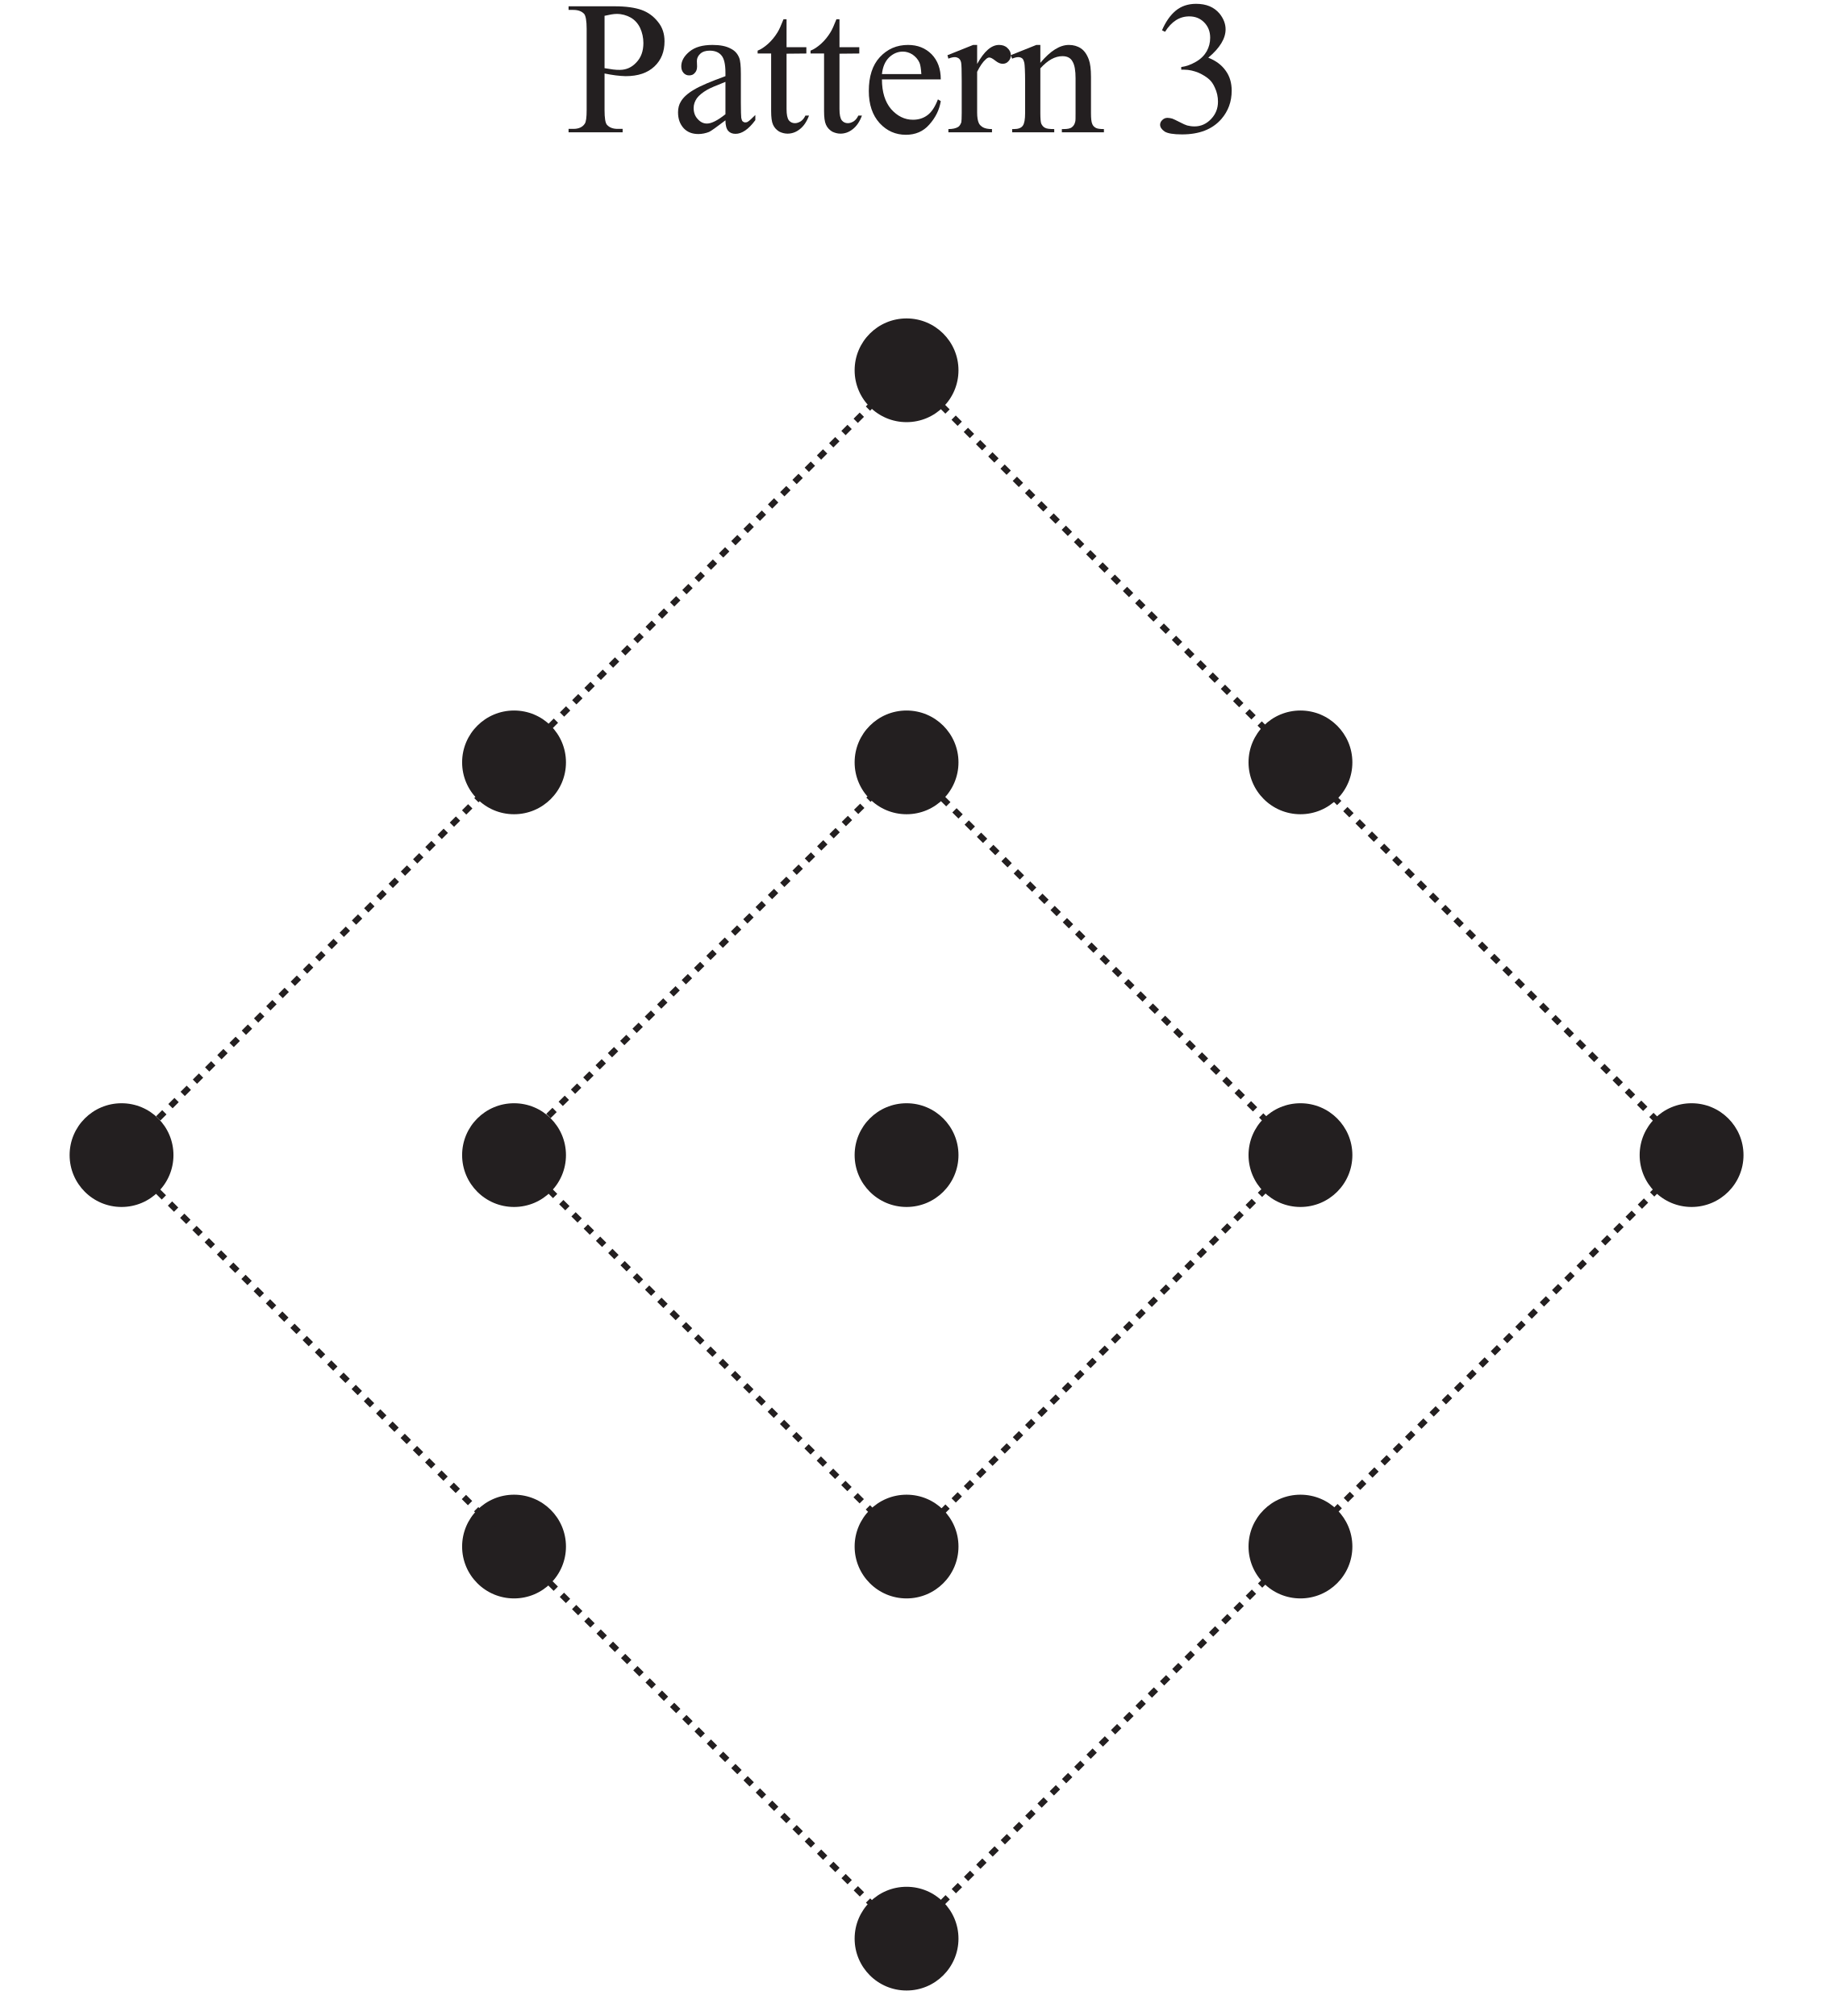
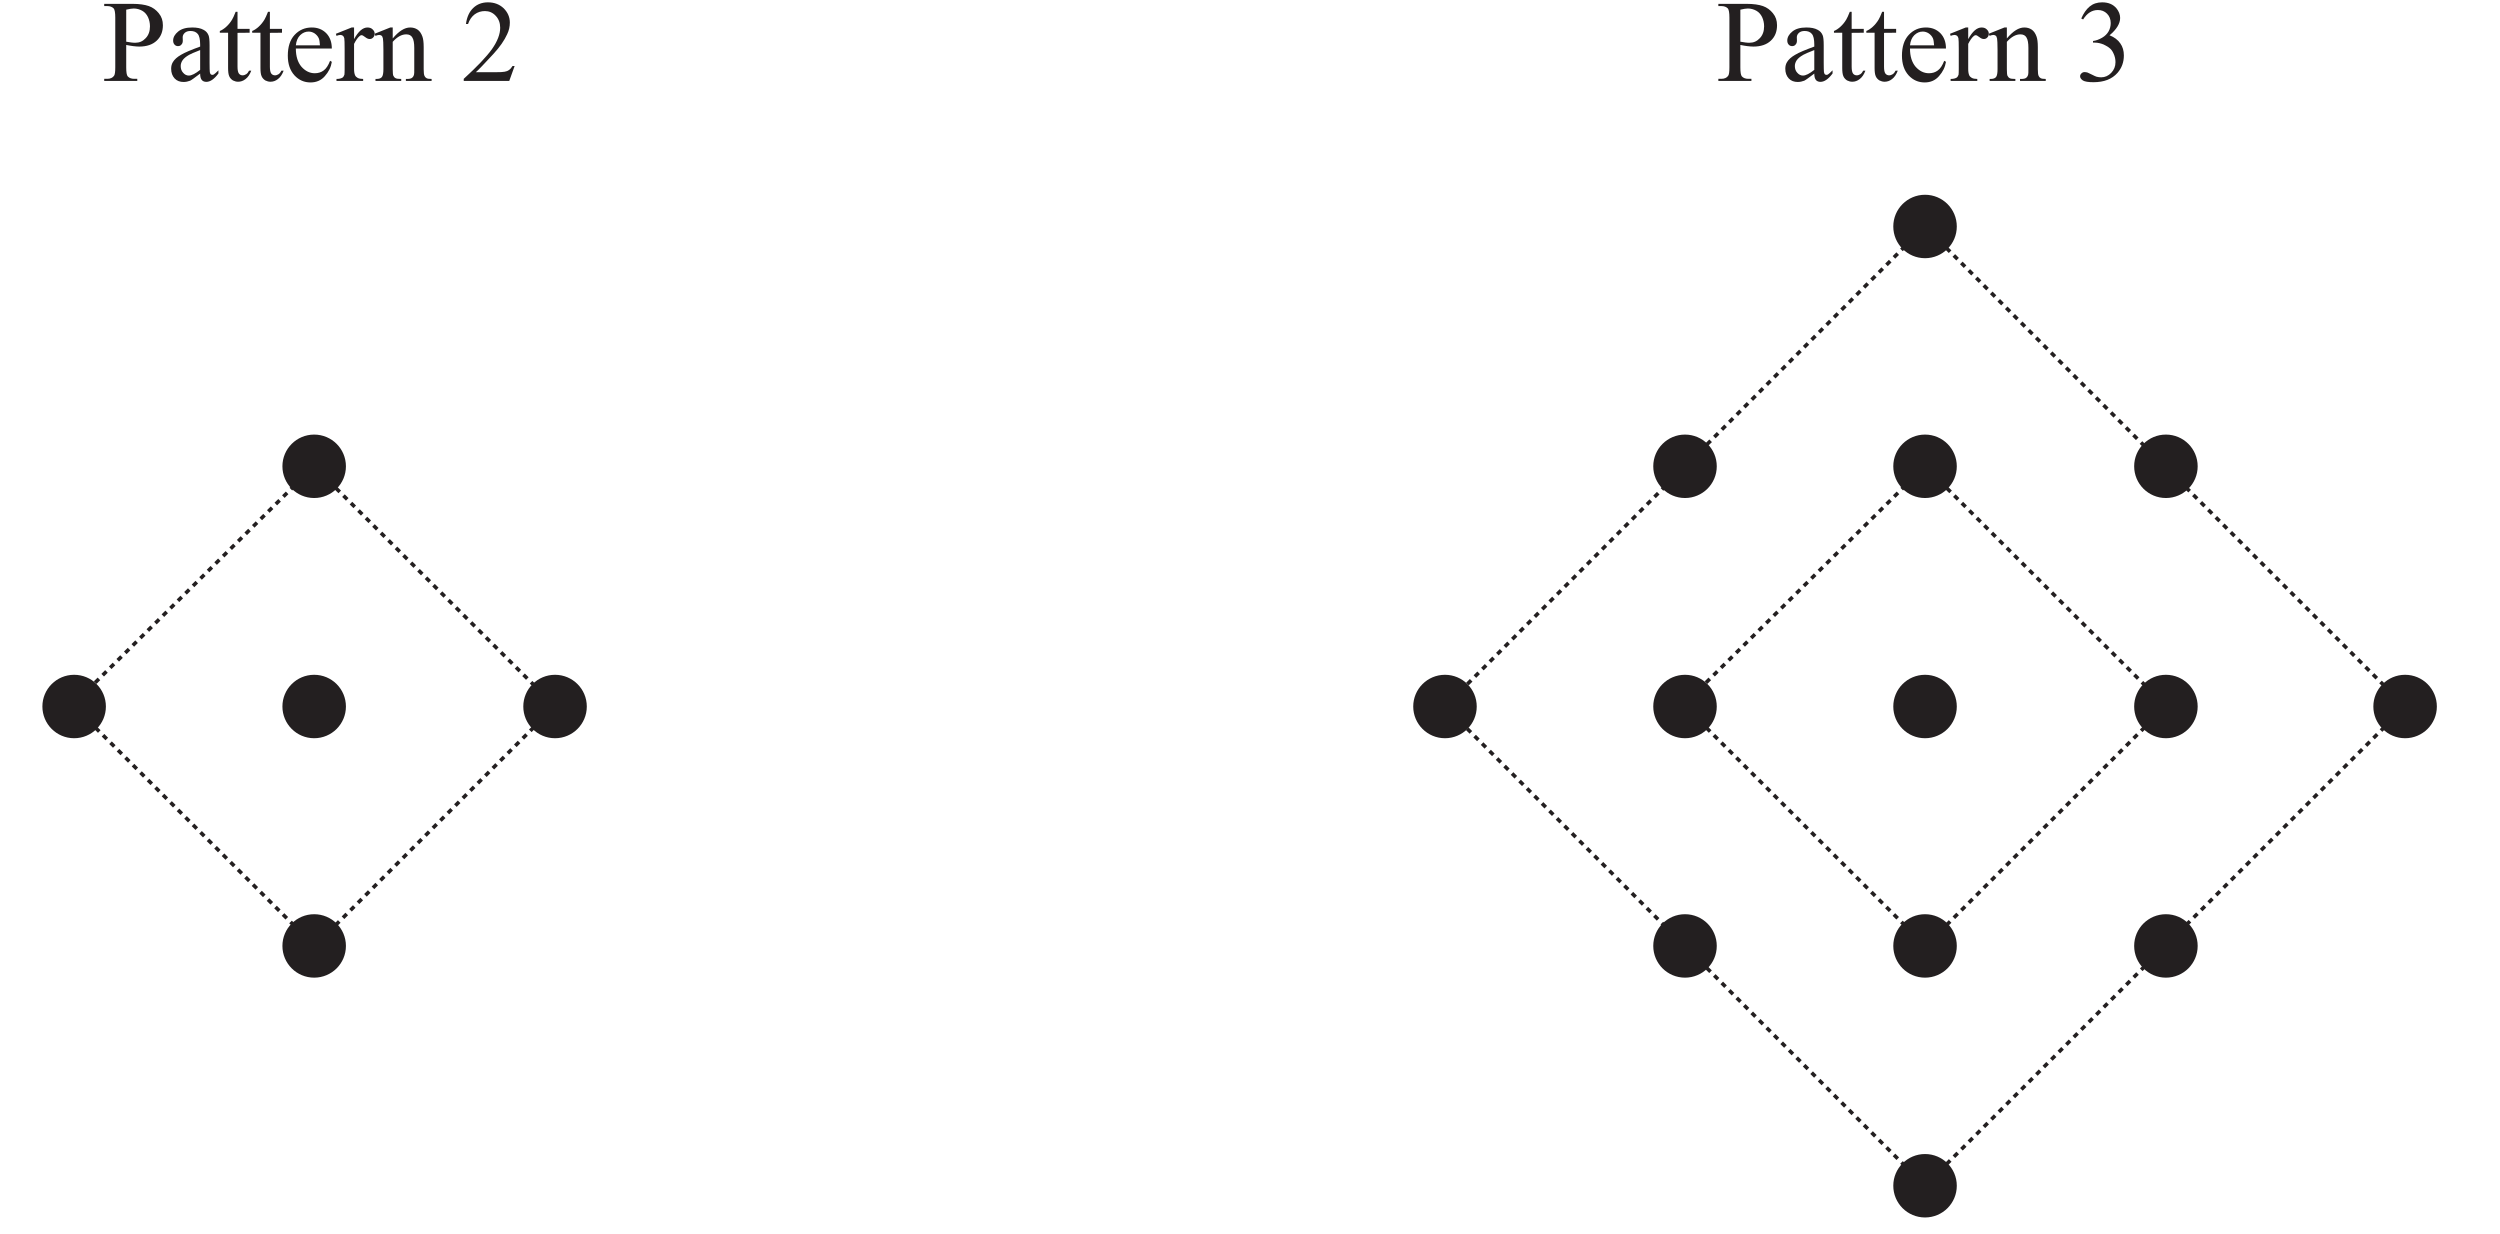
- <svg xmlns="http://www.w3.org/2000/svg" xmlns:xlink="http://www.w3.org/1999/xlink" data-id="0607_2022FM_62_q01a_diagram1" data-width-mm="37.64" data-height-mm="41.1" data-measure="false" data-source="0607/62 FM 2022 p2" version="1.1" width="106.700" height="116.5" viewBox="0 0 106.700 116.5">
+ <svg xmlns="http://www.w3.org/2000/svg" xmlns:xlink="http://www.w3.org/1999/xlink" data-id="0607_2022FM_62_q01a_diagram1" data-width-mm="83.33" data-height-mm="41.1" data-measure="false" data-source="0607/62 FM 2022 p2" version="1.1" width="236.2" height="116.5" viewBox="0 0 236.2 116.5">
  <defs>
    <clipPath id="clip_1">
-       <path transform="matrix(1,0,0,-1,-365.8,566.39)" d="M365.8 449.89H472.5V566.39H365.8Z" />
+       <path transform="matrix(1,0,0,-1,-236.299,566.39)" d="M236.3 449.89H472.5V566.39H236.3Z" />
    </clipPath>
    <clipPath id="clip_2">
-       <path transform="matrix(1,0,0,-1,-365.8,566.39)" d="M0 0H595.276V841.89H0Z" />
+       <path transform="matrix(1,0,0,-1,-236.299,566.39)" d="M0 0H595.276V841.89H0Z" />
    </clipPath>
    <clipPath id="clip_3">
-       <path transform="matrix(1,0,0,-1,-365.8,566.39)" d="M0 0H595.276V841.89H0Z" />
+       <path transform="matrix(1,0,0,-1,-236.299,566.39)" d="M0 0H595.276V841.89H0Z" />
    </clipPath>
    <path id="font_4_51" d="M.205 .309V.117C.205 .075 .209 .049 .218 .039 .231 .025 .249 .018 .274 .018H.300V0H.016V.018H.041C.069 .018 .089 .027 .101 .045 .108 .055 .111 .079 .111 .117V.544C.111 .586 .106 .612 .098 .622 .085 .636 .066 .643 .041 .643H.016V.662H.259C.318 .662 .365 .655 .399 .643 .433 .631 .462 .610 .485 .581 .509 .552 .520 .518 .520 .478 .520 .424 .503 .380 .467 .346 .431 .312 .381 .295 .316 .295 .300 .295 .283 .297 .264 .299 .246 .301 .226 .305 .205 .309M.205 .337C.222 .334 .237 .332 .250 .330 .264 .328 .275 .328 .285 .328 .319 .328 .348 .341 .372 .367 .397 .393 .409 .427 .409 .469 .409 .497 .403 .524 .392 .548 .380 .573 .363 .591 .342 .603 .320 .615 .296 .622 .269 .622 .252 .622 .231 .618 .205 .612V.337Z" />
    <path id="font_4_68" d="M.284 .063C.238 .028 .209 .007 .198 .002 .180-.005 .161-.009 .142-.009 .111-.009 .085 .000 .065 .021 .045 .043 .035 .070 .035 .105 .035 .127 .040 .146 .050 .162 .063 .184 .086 .205 .119 .224 .152 .244 .207 .267 .284 .295V.313C.284 .357 .277 .388 .263 .404 .249 .421 .228 .429 .201 .429 .181 .429 .164 .424 .152 .413 .140 .402 .134 .389 .134 .375L.135 .346C.135 .331 .131 .320 .123 .312 .116 .303 .106 .299 .093 .299 .081 .299 .071 .304 .064 .312 .056 .321 .052 .332 .052 .347 .052 .375 .067 .401 .095 .424 .124 .448 .164 .459 .216 .459 .256 .459 .288 .453 .313 .439 .333 .429 .347 .414 .356 .392 .362 .378 .365 .350 .365 .306V.155C.365 .112 .366 .086 .367 .076 .369 .067 .371 .060 .375 .057 .379 .054 .383 .052 .388 .052 .393 .052 .398 .053 .402 .056 .409 .060 .422 .072 .441 .091V.064C.405 .015 .370-.008 .337-.008 .321-.008 .308-.003 .299 .007 .289 .018 .284 .037 .284 .063M.284 .095V.265C.235 .246 .203 .232 .189 .224 .163 .209 .145 .194 .134 .179 .123 .163 .117 .146 .117 .128 .117 .104 .124 .085 .138 .070 .152 .054 .168 .046 .187 .046 .211 .046 .244 .063 .284 .095Z" />
    <path id="font_4_87" d="M.161 .594V.447H.265V.414L.161 .413V.122C.161 .093 .165 .074 .173 .063 .181 .053 .192 .048 .205 .048 .216 .048 .226 .052 .236 .058 .246 .065 .254 .075 .260 .088H.279C.267 .056 .251 .032 .230 .016 .210 .000 .188-.007 .166-.007 .151-.007 .136-.003 .122 .004 .108 .013 .097 .024 .090 .040 .083 .055 .080 .079 .080 .112V.414H.009V.429C.027 .436 .045 .448 .064 .465 .083 .482 .100 .503 .114 .526 .122 .539 .132 .561 .145 .594H.161Z" />
    <path id="font_4_72" d="M.106 .278C.106 .212 .122 .160 .154 .122 .187 .085 .225 .066 .269 .066 .298 .066 .324 .074 .345 .090 .367 .106 .385 .134 .400 .173L.415 .164C.408 .119 .388 .078 .355 .041 .323 .004 .281-.013 .232-.013 .178-.013 .132 .007 .094 .048 .056 .090 .037 .146 .037 .217 .037 .293 .056 .353 .095 .395 .135 .438 .184 .459 .243 .459 .293 .459 .334 .443 .367 .410 .399 .377 .415 .333 .415 .278H.106M.106 .306H.313C.311 .335 .308 .355 .303 .366 .295 .384 .282 .398 .266 .409 .250 .419 .233 .424 .216 .424 .189 .424 .165 .414 .143 .393 .122 .372 .110 .343 .106 .306Z" />
    <path id="font_4_85" d="M.162 .459V.359C.199 .426 .237 .459 .277 .459 .295 .459 .310 .454 .321 .443 .333 .432 .339 .420 .339 .405 .339 .393 .335 .382 .326 .373 .318 .364 .308 .360 .296 .360 .284 .360 .272 .365 .258 .376 .243 .388 .233 .393 .226 .393 .220 .393 .214 .390 .207 .383 .192 .370 .177 .348 .162 .318V.104C.162 .079 .165 .061 .171 .048 .175 .039 .183 .032 .193 .026 .204 .020 .220 .017 .240 .017V0H.011V.017C.034 .017 .050 .021 .062 .028 .070 .033 .075 .042 .079 .053 .080 .059 .081 .075 .081 .101V.273C.081 .325 .080 .356 .078 .366 .076 .376 .072 .383 .066 .388 .060 .392 .053 .395 .045 .395 .035 .395 .023 .392 .011 .387L.006 .405 .141 .459H.162Z" />
    <path id="font_4_81" d="M.161 .365C.214 .428 .263 .459 .311 .459 .335 .459 .356 .453 .374 .441 .392 .429 .406 .409 .416 .381 .423 .362 .427 .332 .427 .291V.101C.427 .073 .429 .053 .434 .043 .437 .035 .443 .029 .451 .024 .459 .019 .474 .017 .495 .017V0H.274V.017H.283C.304 .017 .319 .020 .327 .027 .335 .033 .341 .042 .344 .055 .346 .060 .346 .075 .346 .101V.284C.346 .324 .341 .354 .330 .372 .320 .391 .302 .400 .277 .400 .238 .400 .200 .379 .161 .336V.101C.161 .071 .163 .052 .166 .045 .171 .035 .177 .028 .185 .024 .193 .019 .209 .017 .234 .017V0H.013V.017H.022C.045 .017 .061 .023 .069 .035 .077 .046 .081 .068 .081 .101V.266C.081 .320 .079 .353 .077 .364 .074 .376 .071 .384 .066 .388 .061 .392 .054 .395 .045 .395 .036 .395 .025 .392 .013 .387L.005 .405 .140 .459H.161V.365Z" />
    <path id="font_4_22" d="M.050 .536C.069 .580 .093 .615 .122 .639 .151 .663 .187 .675 .229 .675 .283 .675 .323 .658 .352 .624 .373 .598 .384 .570 .384 .541 .384 .493 .354 .443 .293 .392 .334 .376 .364 .353 .385 .323 .406 .294 .416 .259 .416 .219 .416 .161 .398 .112 .362 .070 .314 .015 .245-.011 .155-.011 .111-.011 .080-.006 .064 .004 .048 .015 .040 .027 .040 .040 .040 .049 .044 .058 .052 .065 .059 .072 .068 .076 .079 .076 .087 .076 .096 .074 .104 .072 .110 .070 .122 .064 .142 .054 .161 .044 .175 .038 .182 .036 .194 .033 .207 .031 .221 .031 .254 .031 .283 .044 .307 .069 .332 .095 .344 .125 .344 .161 .344 .186 .339 .211 .327 .236 .319 .254 .309 .268 .299 .277 .285 .290 .266 .302 .242 .313 .217 .323 .192 .329 .167 .329H.151V.343C.177 .346 .203 .356 .229 .371 .255 .386 .273 .405 .285 .426 .297 .448 .303 .471 .303 .497 .303 .530 .292 .557 .271 .578 .250 .599 .224 .609 .193 .609 .142 .609 .100 .582 .066 .528L.050 .536Z" />
+     <path id="font_4_21" d="M.458 .128 .412 0H.021V.018C.136 .123 .217 .208 .264 .274 .311 .341 .334 .402 .334 .457 .334 .498 .321 .533 .295 .560 .270 .587 .239 .600 .203 .600 .171 .600 .141 .591 .115 .572 .090 .553 .070 .525 .058 .489H.040C.048 .549 .069 .595 .103 .627 .136 .659 .179 .675 .229 .675 .283 .675 .328 .658 .364 .624 .399 .589 .417 .548 .417 .501 .417 .468 .410 .434 .394 .401 .370 .348 .331 .292 .277 .233 .196 .145 .145 .092 .125 .075H.298C.333 .075 .358 .076 .372 .079 .386 .081 .399 .086 .410 .094 .422 .102 .431 .114 .440 .128H.458Z" />
    <clipPath id="clip_5">
-       <path transform="matrix(1,0,0,-1,-365.8,566.39)" d="M128.74 451.363H466.534V571.986H128.74Z" />
+       <path transform="matrix(1,0,0,-1,-236.299,566.39)" d="M128.74 451.363H466.534V571.986H128.74Z" />
    </clipPath>
    <clipPath id="clip_6">
-       <path transform="matrix(1,0,0,-1,-365.8,566.39)" d="M128.74 451.363H466.534V571.986H128.74Z" />
+       <path transform="matrix(1,0,0,-1,-236.299,566.39)" d="M128.74 451.363H466.534V571.986H128.74Z" />
    </clipPath>
    <clipPath id="clip_7">
-       <path transform="matrix(1,0,0,-1,-365.8,566.390)" d="M205.325 199.524H389.95V384.063H205.325Z" />
+       <path transform="matrix(1,0,0,-1,-236.299,566.390)" d="M205.325 199.524H389.95V384.063H205.325Z" />
    </clipPath>
  </defs>
  <g clip-path="url(#clip_1)">
    <g clip-path="url(#clip_2)">
      <g clip-path="url(#clip_3)" />
-       <use data-text="P" xlink:href="#font_4_51" transform="matrix(11,0,0,-11,32.674,7.646)" fill="#231f20" />
-       <use data-text="a" xlink:href="#font_4_68" transform="matrix(11,0,0,-11,38.790,7.646)" fill="#231f20" />
-       <use data-text="t" xlink:href="#font_4_87" transform="matrix(11,0,0,-11,43.674,7.646)" fill="#231f20" />
-       <use data-text="t" xlink:href="#font_4_87" transform="matrix(11,0,0,-11,46.732,7.646)" fill="#231f20" />
-       <use data-text="e" xlink:href="#font_4_72" transform="matrix(11,0,0,-11,49.790,7.646)" fill="#231f20" />
-       <use data-text="r" xlink:href="#font_4_85" transform="matrix(11,0,0,-11,54.674,7.646)" fill="#231f20" />
-       <use data-text="n" xlink:href="#font_4_81" transform="matrix(11,0,0,-11,58.337,7.646)" fill="#231f20" />
-       <use data-text="3" xlink:href="#font_4_22" transform="matrix(11.000,0.000,0.000,-11.000,66.587,7.646)" fill="#231f20" />
+       <use data-text="P" xlink:href="#font_4_51" transform="matrix(11,0,0,-11,162.174,7.646)" fill="#231f20" />
+       <use data-text="a" xlink:href="#font_4_68" transform="matrix(11,0,0,-11,168.290,7.646)" fill="#231f20" />
+       <use data-text="t" xlink:href="#font_4_87" transform="matrix(11,0,0,-11,173.174,7.646)" fill="#231f20" />
+       <use data-text="t" xlink:href="#font_4_87" transform="matrix(11,0,0,-11,176.232,7.646)" fill="#231f20" />
+       <use data-text="e" xlink:href="#font_4_72" transform="matrix(11,0,0,-11,179.290,7.646)" fill="#231f20" />
+       <use data-text="r" xlink:href="#font_4_85" transform="matrix(11,0,0,-11,184.174,7.646)" fill="#231f20" />
+       <use data-text="n" xlink:href="#font_4_81" transform="matrix(11,0,0,-11,187.837,7.646)" fill="#231f20" />
+       <use data-text="3" xlink:href="#font_4_22" transform="matrix(11.000,0.000,0.000,-11.000,196.087,7.646)" fill="#231f20" />
+       <use data-text="P" xlink:href="#font_4_51" transform="matrix(11,0,0,-11,9.670,7.646)" fill="#231f20" />
+       <use data-text="a" xlink:href="#font_4_68" transform="matrix(11,0,0,-11,15.786,7.646)" fill="#231f20" />
+       <use data-text="t" xlink:href="#font_4_87" transform="matrix(11,0,0,-11,20.670,7.646)" fill="#231f20" />
+       <use data-text="t" xlink:href="#font_4_87" transform="matrix(11,0,0,-11,23.728,7.646)" fill="#231f20" />
+       <use data-text="e" xlink:href="#font_4_72" transform="matrix(11,0,0,-11,26.786,7.646)" fill="#231f20" />
+       <use data-text="r" xlink:href="#font_4_85" transform="matrix(11,0,0,-11,31.670,7.646)" fill="#231f20" />
+       <use data-text="n" xlink:href="#font_4_81" transform="matrix(11,0,0,-11,35.333,7.646)" fill="#231f20" />
+       <use data-text="2" xlink:href="#font_4_21" transform="matrix(11.000,0.000,0.000,-11.000,43.583,7.646)" fill="#231f20" />
      <g clip-path="url(#clip_5)" />
      <g clip-path="url(#clip_6)">
-         <path transform="matrix(1,0,0,-1,10.022,66.751)" d="M0 0C0 1.656-1.343 2.997-3 2.997-4.657 2.997-6 1.656-6 .001-6-1.655-4.657-2.997-3-2.997-1.343-2.997 0-1.656 0 0" fill="#231f20" fill-rule="evenodd" />
-         <path transform="matrix(1,0,0,-1,55.378,66.751)" d="M0 0C0 1.656-1.343 2.997-3 2.997-4.657 2.997-6 1.656-6 .001-6-1.655-4.657-2.997-3-2.997-1.343-2.997 0-1.656 0 0" fill="#231f20" fill-rule="evenodd" />
-         <path transform="matrix(1,0,0,-1,78.136,66.751)" d="M0 0C0 1.656-1.343 2.997-3 2.997-4.657 2.997-6 1.656-6 .001-6-1.655-4.657-2.997-3-2.997-1.343-2.997 0-1.656 0 0" fill="#231f20" fill-rule="evenodd" />
-         <path transform="matrix(1,0,0,-1,100.734,66.751)" d="M0 0C0 1.656-1.343 2.997-3 2.997-4.657 2.997-6 1.656-6 .001-6-1.655-4.657-2.997-3-2.997-1.343-2.997 0-1.656 0 0" fill="#231f20" fill-rule="evenodd" />
-         <path transform="matrix(1,0,0,-1,32.700,66.751)" d="M0 0C0 1.656-1.343 2.997-3 2.997-4.657 2.997-6 1.656-6 .001-6-1.655-4.657-2.997-3-2.997-1.343-2.997 0-1.656 0 0" fill="#231f20" fill-rule="evenodd" />
-         <path transform="matrix(1,0,0,-1,55.378,44.056)" d="M0 0C0 1.656-1.343 2.997-3 2.997-4.657 2.997-6 1.656-6 .001-6-1.655-4.657-2.997-3-2.997-1.343-2.997 0-1.656 0 0" fill="#231f20" fill-rule="evenodd" />
-         <path transform="matrix(1,0,0,-1,55.378,21.398)" d="M0 0C0 1.656-1.343 2.997-3 2.997-4.657 2.997-6 1.656-6 .001-6-1.655-4.657-2.997-3-2.997-1.343-2.997 0-1.656 0 0" fill="#231f20" fill-rule="evenodd" />
-         <path transform="matrix(1,0,0,-1,55.378,112.030)" d="M0 0C0 1.656-1.343 2.997-3 2.997-4.657 2.997-6 1.656-6 .001-6-1.655-4.657-2.997-3-2.997-1.343-2.997 0-1.656 0 0" fill="#231f20" fill-rule="evenodd" />
-         <path transform="matrix(1,0,0,-1,78.136,44.056)" d="M0 0C0 1.656-1.343 2.997-3 2.997-4.657 2.997-6 1.656-6 .001-6-1.655-4.657-2.997-3-2.997-1.343-2.997 0-1.656 0 0" fill="#231f20" fill-rule="evenodd" />
-         <path transform="matrix(1,0,0,-1,32.700,44.056)" d="M0 0C0 1.656-1.343 2.997-3 2.997-4.657 2.997-6 1.656-6 .001-6-1.655-4.657-2.997-3-2.997-1.343-2.997 0-1.656 0 0" fill="#231f20" fill-rule="evenodd" />
-         <path transform="matrix(1,0,0,-1,55.378,89.372)" d="M0 0C0 1.656-1.343 2.997-3 2.997-4.657 2.997-6 1.656-6 .001-6-1.655-4.657-2.997-3-2.997-1.343-2.997 0-1.656 0 0" fill="#231f20" fill-rule="evenodd" />
-         <path transform="matrix(1,0,0,-1,78.136,89.372)" d="M0 0C0 1.656-1.343 2.997-3 2.997-4.657 2.997-6 1.656-6 .001-6-1.655-4.657-2.997-3-2.997-1.343-2.997 0-1.656 0 0" fill="#231f20" fill-rule="evenodd" />
-         <path transform="matrix(1,0,0,-1,32.700,89.372)" d="M0 0C0 1.656-1.343 2.997-3 2.997-4.657 2.997-6 1.656-6 .001-6-1.655-4.657-2.997-3-2.997-1.343-2.997 0-1.656 0 0" fill="#231f20" fill-rule="evenodd" />
-         <path transform="matrix(1,0,0,-1,7.021,66.751)" stroke-width=".35" stroke-linecap="butt" stroke-dasharray=".5,.5" stroke-miterlimit="10" stroke-linejoin="miter" fill="none" stroke="#231f20" d="M0 0 45.339 45.353 90.713 0 45.339-45.278 0 0Z" />
-         <path transform="matrix(1,0,0,-1,29.552,66.602)" stroke-width=".35" stroke-linecap="butt" stroke-dasharray=".5,.5" stroke-miterlimit="10" stroke-linejoin="miter" fill="none" stroke="#231f20" d="M0 0 22.808 22.546 45.583-.112 22.872-22.776 0 0Z" />
+         <path transform="matrix(1,0,0,-1,139.522,66.751)" d="M0 0C0 1.656-1.343 2.997-3 2.997-4.657 2.997-6 1.656-6 .001-6-1.655-4.657-2.997-3-2.997-1.343-2.997 0-1.656 0 0" fill="#231f20" fill-rule="evenodd" />
+         <path transform="matrix(1,0,0,-1,184.878,66.751)" d="M0 0C0 1.656-1.343 2.997-3 2.997-4.657 2.997-6 1.656-6 .001-6-1.655-4.657-2.997-3-2.997-1.343-2.997 0-1.656 0 0" fill="#231f20" fill-rule="evenodd" />
+         <path transform="matrix(1,0,0,-1,207.636,66.751)" d="M0 0C0 1.656-1.343 2.997-3 2.997-4.657 2.997-6 1.656-6 .001-6-1.655-4.657-2.997-3-2.997-1.343-2.997 0-1.656 0 0" fill="#231f20" fill-rule="evenodd" />
+         <path transform="matrix(1,0,0,-1,230.234,66.751)" d="M0 0C0 1.656-1.343 2.997-3 2.997-4.657 2.997-6 1.656-6 .001-6-1.655-4.657-2.997-3-2.997-1.343-2.997 0-1.656 0 0" fill="#231f20" fill-rule="evenodd" />
+         <path transform="matrix(1,0,0,-1,162.200,66.751)" d="M0 0C0 1.656-1.343 2.997-3 2.997-4.657 2.997-6 1.656-6 .001-6-1.655-4.657-2.997-3-2.997-1.343-2.997 0-1.656 0 0" fill="#231f20" fill-rule="evenodd" />
+         <path transform="matrix(1,0,0,-1,184.878,44.056)" d="M0 0C0 1.656-1.343 2.997-3 2.997-4.657 2.997-6 1.656-6 .001-6-1.655-4.657-2.997-3-2.997-1.343-2.997 0-1.656 0 0" fill="#231f20" fill-rule="evenodd" />
+         <path transform="matrix(1,0,0,-1,184.878,21.398)" d="M0 0C0 1.656-1.343 2.997-3 2.997-4.657 2.997-6 1.656-6 .001-6-1.655-4.657-2.997-3-2.997-1.343-2.997 0-1.656 0 0" fill="#231f20" fill-rule="evenodd" />
+         <path transform="matrix(1,0,0,-1,184.878,112.030)" d="M0 0C0 1.656-1.343 2.997-3 2.997-4.657 2.997-6 1.656-6 .001-6-1.655-4.657-2.997-3-2.997-1.343-2.997 0-1.656 0 0" fill="#231f20" fill-rule="evenodd" />
+         <path transform="matrix(1,0,0,-1,207.636,44.056)" d="M0 0C0 1.656-1.343 2.997-3 2.997-4.657 2.997-6 1.656-6 .001-6-1.655-4.657-2.997-3-2.997-1.343-2.997 0-1.656 0 0" fill="#231f20" fill-rule="evenodd" />
+         <path transform="matrix(1,0,0,-1,162.200,44.056)" d="M0 0C0 1.656-1.343 2.997-3 2.997-4.657 2.997-6 1.656-6 .001-6-1.655-4.657-2.997-3-2.997-1.343-2.997 0-1.656 0 0" fill="#231f20" fill-rule="evenodd" />
+         <path transform="matrix(1,0,0,-1,184.878,89.372)" d="M0 0C0 1.656-1.343 2.997-3 2.997-4.657 2.997-6 1.656-6 .001-6-1.655-4.657-2.997-3-2.997-1.343-2.997 0-1.656 0 0" fill="#231f20" fill-rule="evenodd" />
+         <path transform="matrix(1,0,0,-1,207.636,89.372)" d="M0 0C0 1.656-1.343 2.997-3 2.997-4.657 2.997-6 1.656-6 .001-6-1.655-4.657-2.997-3-2.997-1.343-2.997 0-1.656 0 0" fill="#231f20" fill-rule="evenodd" />
+         <path transform="matrix(1,0,0,-1,162.200,89.372)" d="M0 0C0 1.656-1.343 2.997-3 2.997-4.657 2.997-6 1.656-6 .001-6-1.655-4.657-2.997-3-2.997-1.343-2.997 0-1.656 0 0" fill="#231f20" fill-rule="evenodd" />
+         <path transform="matrix(1,0,0,-1,136.521,66.751)" stroke-width=".35" stroke-linecap="butt" stroke-dasharray=".5,.5" stroke-miterlimit="10" stroke-linejoin="miter" fill="none" stroke="#231f20" d="M0 0 45.339 45.353 90.713 0 45.339-45.278 0 0Z" />
+         <path transform="matrix(1,0,0,-1,159.052,66.602)" stroke-width=".35" stroke-linecap="butt" stroke-dasharray=".5,.5" stroke-miterlimit="10" stroke-linejoin="miter" fill="none" stroke="#231f20" d="M0 0 22.808 22.546 45.583-.112 22.872-22.776 0 0Z" />
+         <path transform="matrix(1,0,0,-1,32.683,66.751)" d="M0 0C0 1.656-1.343 2.997-3 2.997-4.657 2.997-6 1.656-6 .001-6-1.655-4.657-2.997-3-2.997-1.343-2.997 0-1.656 0 0" fill="#231f20" fill-rule="evenodd" />
+         <path transform="matrix(1,0,0,-1,55.441,66.751)" d="M0 0C0 1.656-1.343 2.997-3 2.997-4.657 2.997-6 1.656-6 .001-6-1.655-4.657-2.997-3-2.997-1.343-2.997 0-1.656 0 0" fill="#231f20" fill-rule="evenodd" />
+         <path transform="matrix(1,0,0,-1,10.005,66.751)" d="M0 0C0 1.656-1.343 2.997-3 2.997-4.657 2.997-6 1.656-6 .001-6-1.655-4.657-2.997-3-2.997-1.343-2.997 0-1.656 0 0" fill="#231f20" fill-rule="evenodd" />
+         <path transform="matrix(1,0,0,-1,32.683,44.056)" d="M0 0C0 1.656-1.343 2.997-3 2.997-4.657 2.997-6 1.656-6 .001-6-1.655-4.657-2.997-3-2.997-1.343-2.997 0-1.656 0 0" fill="#231f20" fill-rule="evenodd" />
+         <path transform="matrix(1,0,0,-1,32.683,89.372)" d="M0 0C0 1.656-1.343 2.997-3 2.997-4.657 2.997-6 1.656-6 .001-6-1.655-4.657-2.997-3-2.997-1.343-2.997 0-1.656 0 0" fill="#231f20" fill-rule="evenodd" />
+         <path transform="matrix(1,0,0,-1,6.858,66.602)" stroke-width=".35" stroke-linecap="butt" stroke-dasharray=".5,.5" stroke-miterlimit="10" stroke-linejoin="miter" fill="none" stroke="#231f20" d="M0 0 22.808 22.546 45.583-.112 22.872-22.776 0 0Z" />
      </g>
      <g clip-path="url(#clip_7)" />
    </g>
  </g>
</svg>
